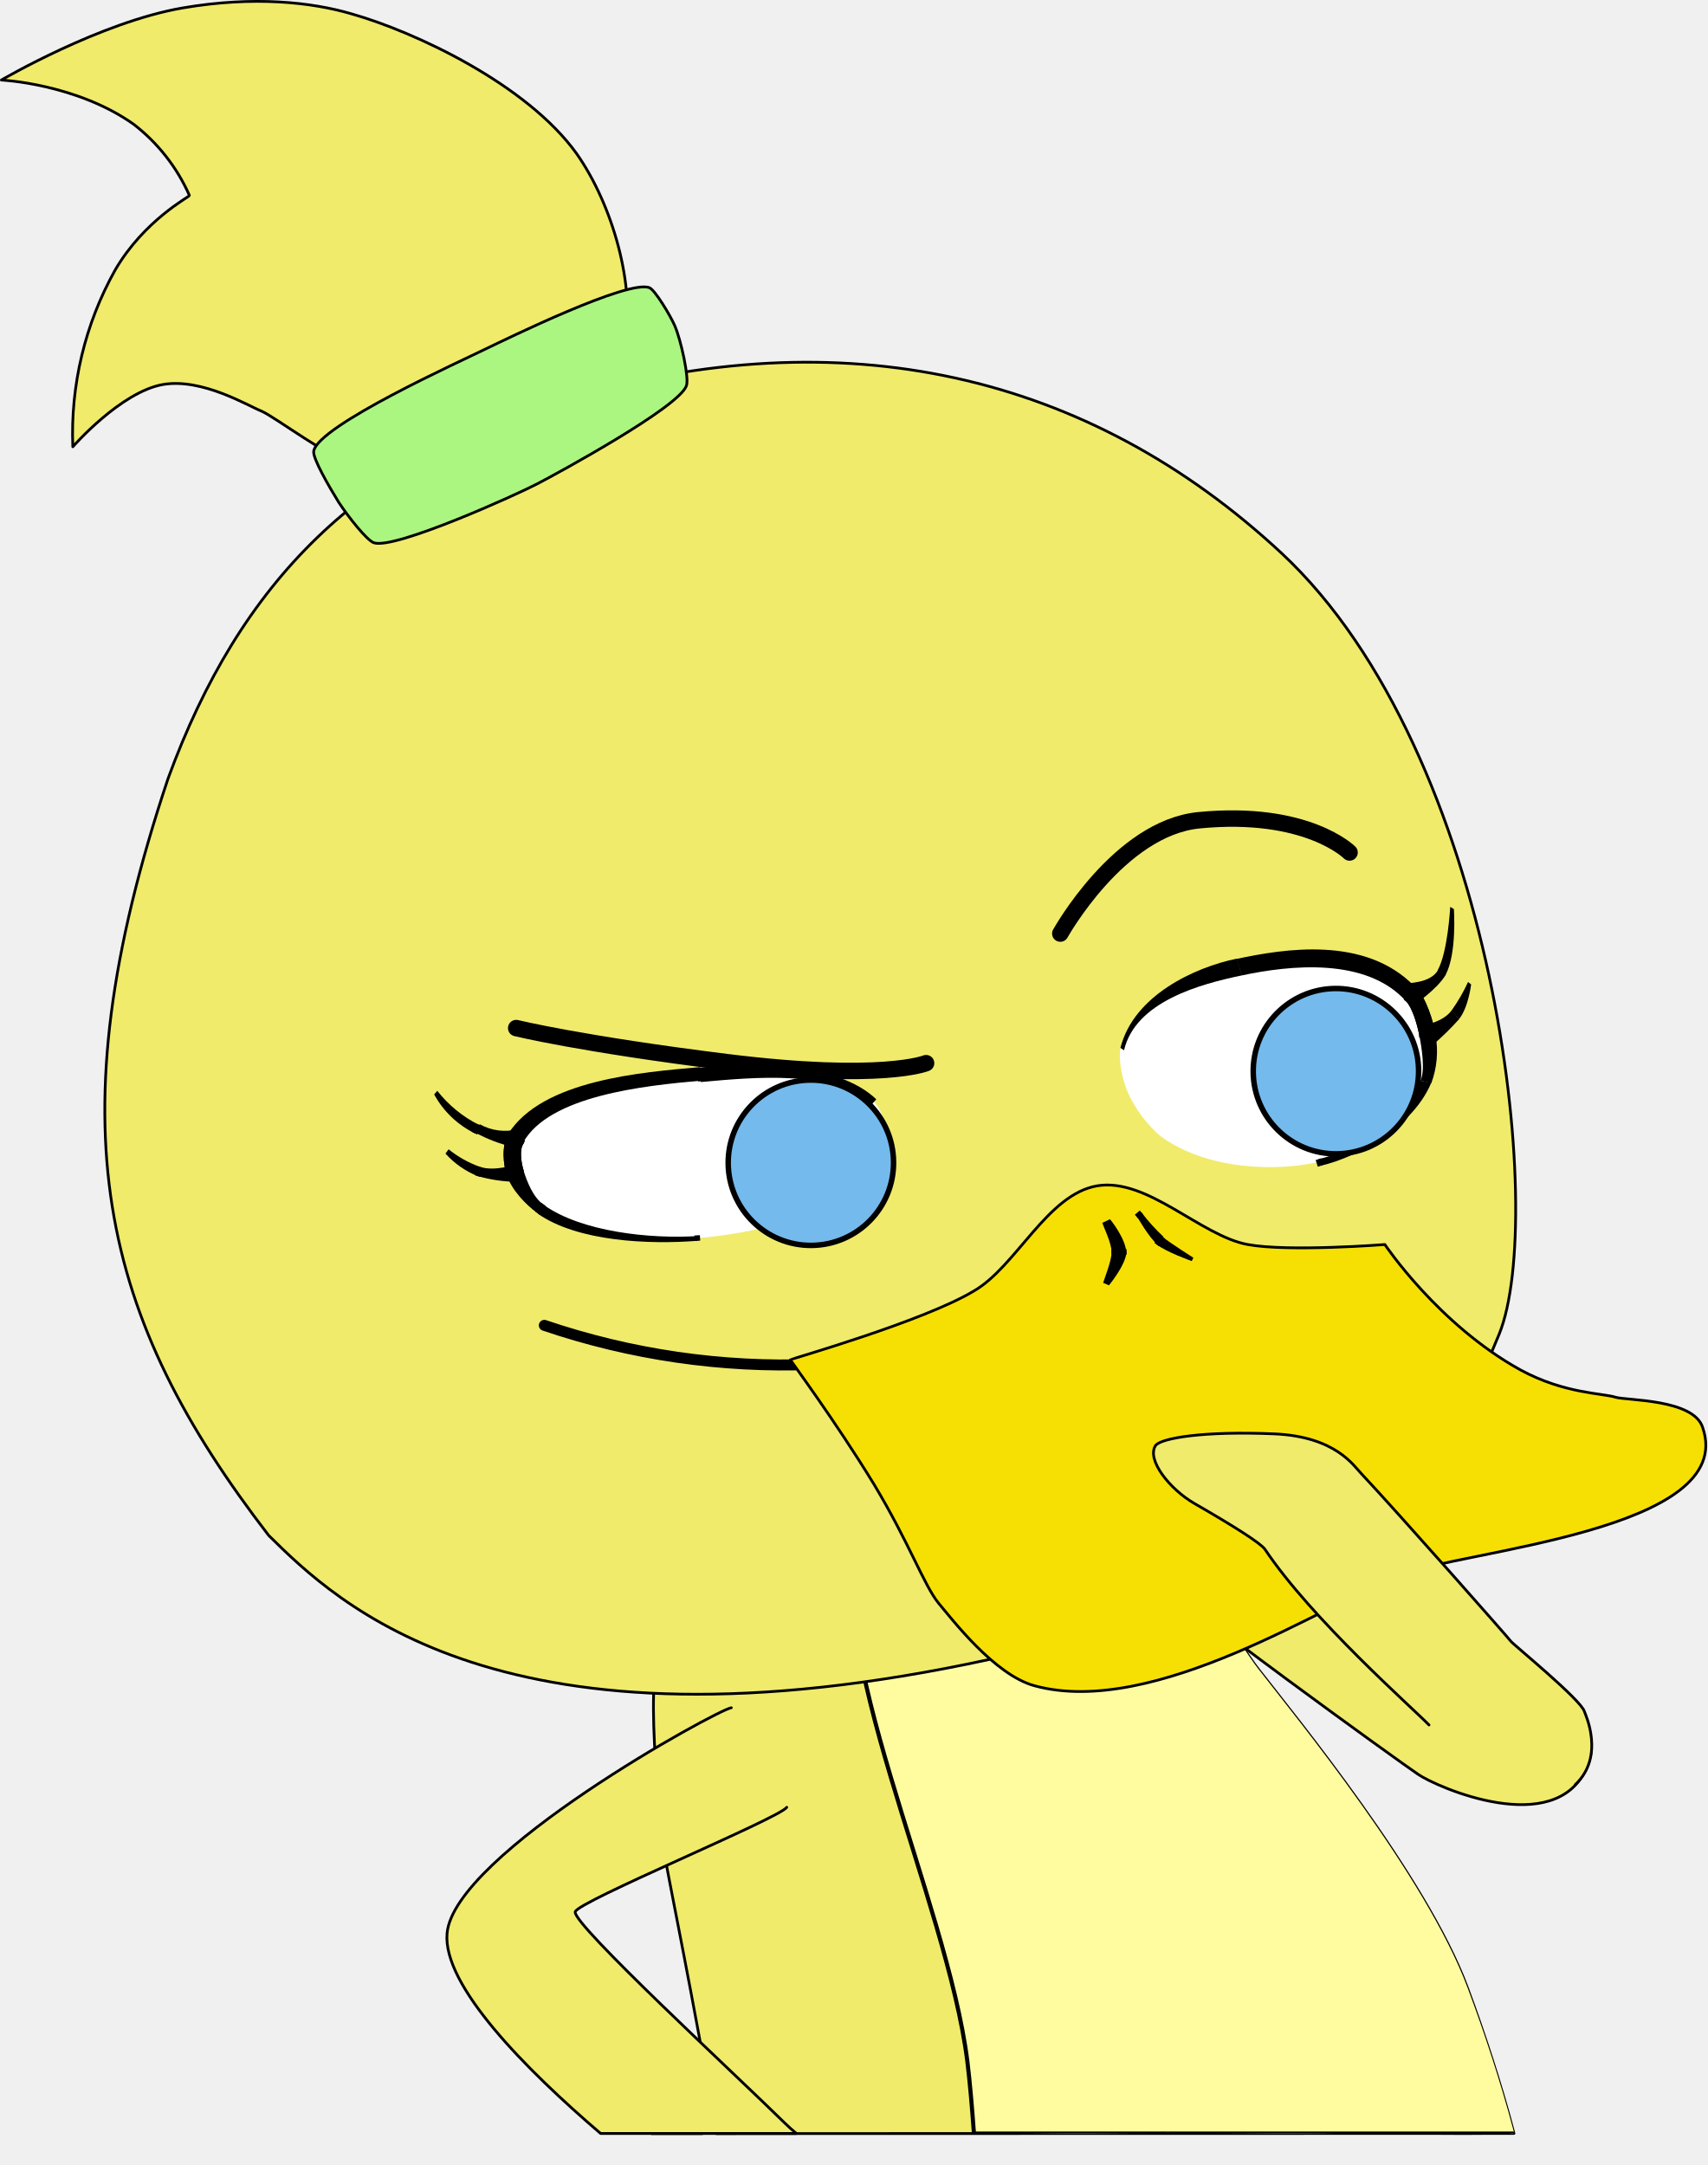
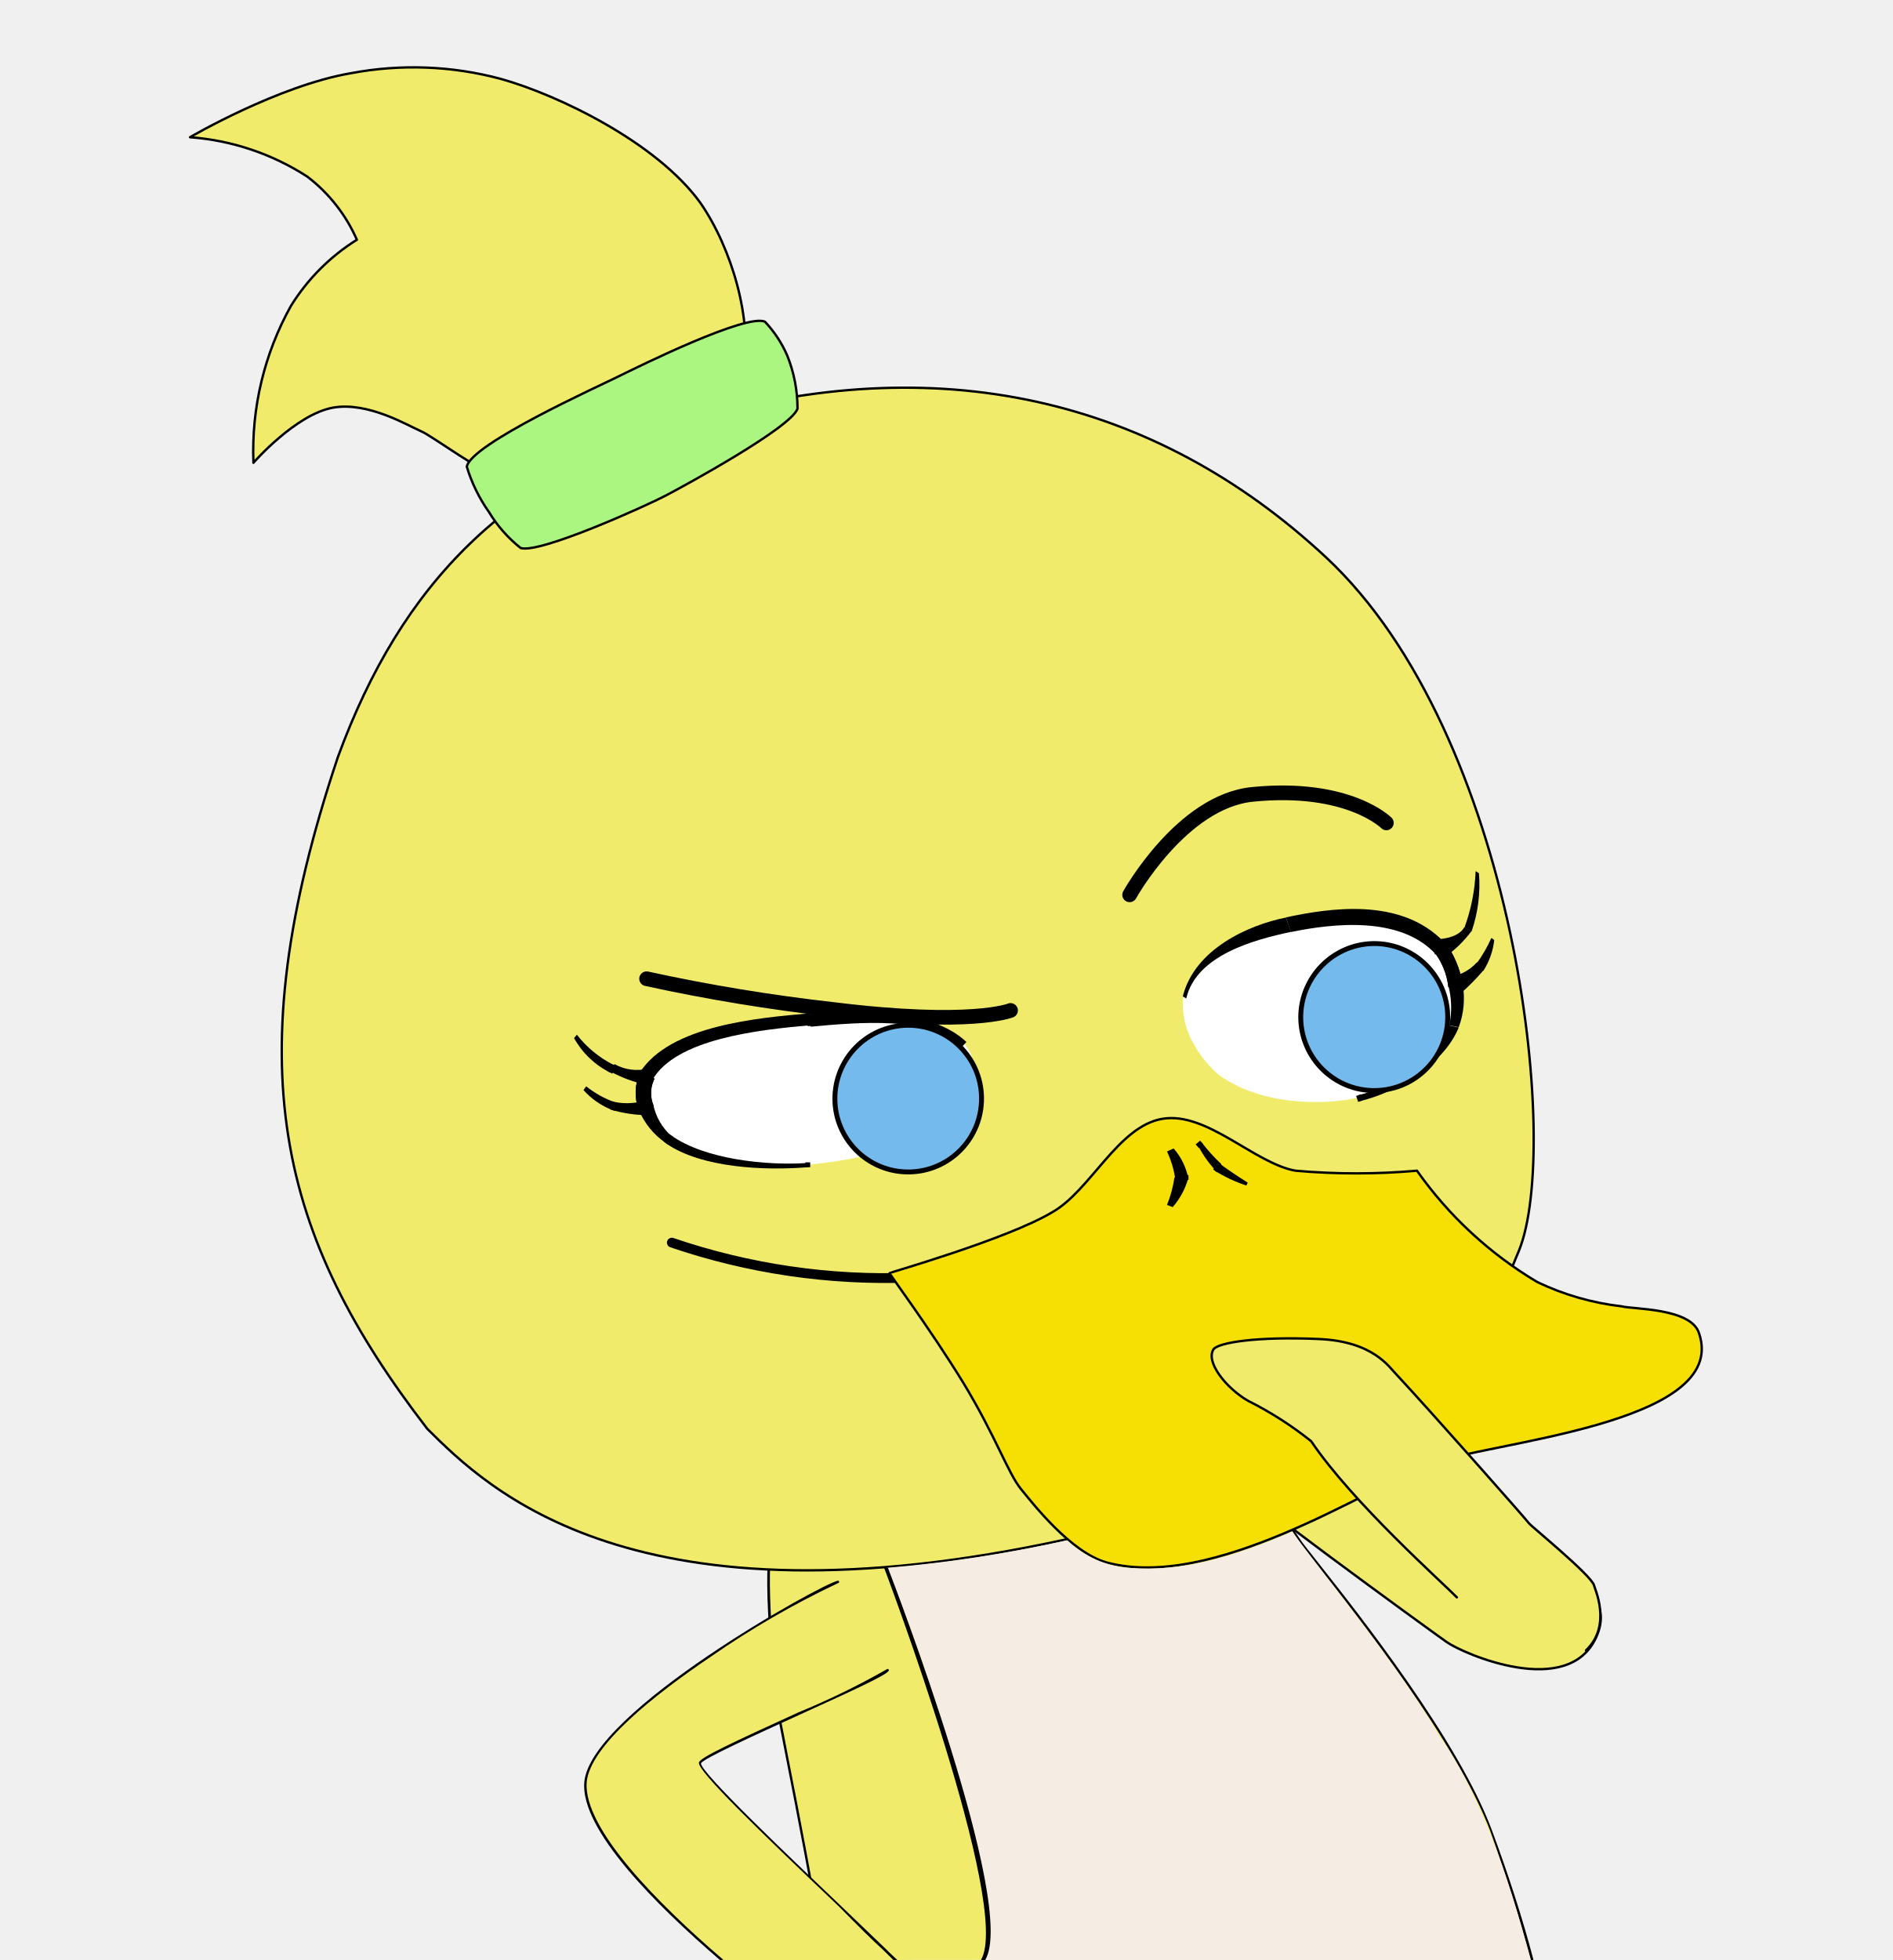
- <svg xmlns="http://www.w3.org/2000/svg" viewBox="0 0 311.34 394.89">
+ <svg xmlns="http://www.w3.org/2000/svg" viewBox="0 0 120 124.26">
  <defs>
-     <style>.cls-1,.cls-6,.cls-7,.cls-9{fill:none;}.cls-2{fill:#f0eb6b;}.cls-10,.cls-12,.cls-13,.cls-2,.cls-3,.cls-5,.cls-6,.cls-7,.cls-8,.cls-9{stroke:#000;stroke-linejoin:round;}.cls-10,.cls-12,.cls-13,.cls-2,.cls-3,.cls-5,.cls-6,.cls-7,.cls-8{stroke-linecap:round;}.cls-13,.cls-2,.cls-3,.cls-8{stroke-width:0.5px;}.cls-3{fill:#6599ff;}.cls-4{clip-path:url(#clip-path);}.cls-5{fill:#fffca0;stroke-width:0.75px;}.cls-6{stroke-width:3px;}.cls-7{stroke-width:2px;}.cls-8{fill:#f6e003;}.cls-10{fill:#114283;}.cls-11{fill:#fff;}.cls-12{fill:#74baed;}.cls-13{fill:#abf680;}</style>
-     <clipPath id="clip-path">
-       <path class="cls-1" d="M149.88,288.18c-10.21,4.57-25.46,12.2-30,22.41-3.35,7.32,1.22,25.77,1.22,26.84.24,2.22,5.71,29.52,9.36,51.69,0,0,25,.4,66.88,0s78.54.87,78.79-.13c-2.52-9.47-5.45-18.33-8.49-26.44-7.62-20.43-31.26-49.25-38.12-58.1-3.66-4.57-14-23.33-24.24-27C189.38,271.86,165.28,281.16,149.88,288.18Z" />
-     </clipPath>
+     <style>.a0f1154c-ad1d-4040-a331-dba541aca876,.aa1a557c-f96b-4836-8ed9-6dd874a56967,.ab90402f-4584-4b83-bb23-8f15a4b0326c,.ba055e88-5a57-4011-b33a-a9cc7e2743df{fill:none;}.a2da8992-f391-4b1c-b812-e86992947d3d,.a49228f3-4512-478a-a1f7-d2b939b85ec4{fill:#f0eb6b;}.a2da8992-f391-4b1c-b812-e86992947d3d,.a5040520-f5b7-46d0-9e0b-1830e7bb41ec,.aa1a557c-f96b-4836-8ed9-6dd874a56967,.ab90402f-4584-4b83-bb23-8f15a4b0326c,.ad11c08a-f007-4269-b4cf-51c2a8b33fae,.ba055e88-5a57-4011-b33a-a9cc7e2743df,.f5d4b252-a4ac-4aac-8503-4f9aae9a6d14,.fb8a904a-73e6-4bbd-a776-444eb3fe9805{stroke:#000;stroke-linejoin:round;}.a2da8992-f391-4b1c-b812-e86992947d3d,.a5040520-f5b7-46d0-9e0b-1830e7bb41ec,.ab90402f-4584-4b83-bb23-8f15a4b0326c,.ad11c08a-f007-4269-b4cf-51c2a8b33fae,.ba055e88-5a57-4011-b33a-a9cc7e2743df,.f5d4b252-a4ac-4aac-8503-4f9aae9a6d14,.fb8a904a-73e6-4bbd-a776-444eb3fe9805{stroke-linecap:round;}.a2da8992-f391-4b1c-b812-e86992947d3d,.ad11c08a-f007-4269-b4cf-51c2a8b33fae,.f5d4b252-a4ac-4aac-8503-4f9aae9a6d14{stroke-width:0.15px;}.ab90402f-4584-4b83-bb23-8f15a4b0326c{stroke-width:0.93px;}.ba055e88-5a57-4011-b33a-a9cc7e2743df{stroke-width:0.62px;}.ad11c08a-f007-4269-b4cf-51c2a8b33fae{fill:#f6e003;}.a5040520-f5b7-46d0-9e0b-1830e7bb41ec,.aa1a557c-f96b-4836-8ed9-6dd874a56967,.fb8a904a-73e6-4bbd-a776-444eb3fe9805{stroke-width:0.31px;}.a5040520-f5b7-46d0-9e0b-1830e7bb41ec{fill:#114283;}.aa65539c-f021-4f23-be8c-e3d603a0368a{fill:#fff;}.fb8a904a-73e6-4bbd-a776-444eb3fe9805{fill:#74baed;}.f5d4b252-a4ac-4aac-8503-4f9aae9a6d14{fill:#abf680;}.ae6a6b14-5eea-49c8-97a3-8d6e68e1ea9d{fill:#f5ece3;}</style>
  </defs>
-   <g id="Layer_2" data-name="Layer 2">
-     <g id="Layer_4" data-name="Layer 4">
-       <g id="brazo_izq" data-name="brazo izq">
-         <path class="cls-2" d="M208.73,273.15c4.21-6.27,12.56-3.48,13-3.41,2.21.25,48.86,36.23,49.38,36.61.51.22,23.93,3.18,18.23,16.13S262,326,258.56,323.59c-3-2-46.17-33.12-47.75-36.1C210.41,286.94,204.14,279.94,208.73,273.15Z" />
-       </g>
-       <g id="cola">
-         <path class="cls-3" d="M118.83,389.16c.72-5.69,1.47-9.64,1.47-9.64s3.08,4,7.79,9.64Z" />
-       </g>
-       <g id="cuerpo">
-         <g id="cuerpo-2" data-name="cuerpo">
-           <path class="cls-2" d="M130.63,389.16c-3.65-22.09-9.33-49.53-9.57-51.73,0-1.07-3.88-30-.52-37.29,4.57-10.22,19.13-7.39,29.34-12,15.4-7,39.5-16.32,55.36-10.68,10.21,3.66,20.58,22.42,24.24,27,6.86,8.85,30.5,37.67,38.12,58.1,3,8.09,6,17.14,8.5,26.57Z" />
-         </g>
-         <g id="detalle">
-           <g class="cls-4">
-             <path class="cls-5" d="M296.74,389.16H177.62c-.35-4.9-.75-9.43-1.2-13.15-3.66-29.43-27.3-77-19.37-97.44,3.35-8.38,19.21-23.48,31.26-27.45,11.59-3.81,32.78-.45,40.56,4,20.59,11.89,41.63,63.13,54.74,92.56,5.26,11.87,11.51,30.51,16.47,46.86h-3.34Z" />
+   <g id="bab06f6d-f7c9-4925-bbcc-891d28aa26bf" data-name="Capa 2">
+     <g id="a2c4815f-d7fd-4e9f-a8b3-ef7628364b33" data-name="Capa 1">
+       <rect class="a0f1154c-ad1d-4040-a331-dba541aca876" width="120" height="124.26" />
+       <g id="aa1d2464-083f-4016-93e9-dc0896b27475" data-name="Layer 2">
+         <g id="a8f0c6b6-9b8c-4148-b2db-b56d320d1c32" data-name="Layer 4">
+           <g id="edcc189b-c2a1-4dc1-8fb0-0db9aa03dd0e" data-name="brazo izq">
+             <path class="a2da8992-f391-4b1c-b812-e86992947d3d" d="M76.37,88.47c1.3-1.93,3.87-1.07,4-1,.68.08,15.08,11.18,15.24,11.29s7.38,1,5.62,5-8.44,1.09-9.5.34S77.5,93.81,77,92.9C76.89,92.73,75,90.57,76.37,88.47Z" />
          </g>
+           <g id="b2e31607-8bfe-408d-bbe3-0a799cf2939b" data-name="cuerpo">
+             <g id="fed787e0-2883-4126-acf7-78ac52f9c36a" data-name="cuerpo-2">
+               <path class="a49228f3-4512-478a-a1f7-d2b939b85ec4" d="M52.27,124.26c-1.12-6.82-2.87-15.28-3-16,0-.33-1.2-9.25-.16-11.5,1.41-3.15,5.9-2.28,9.05-3.7,4.75-2.16,12.19-5,17.08-3.3,3.15,1.13,6.35,6.92,7.48,8.33,2.12,2.73,9.41,11.62,11.76,17.93.93,2.49,1.85,5.29,2.63,8.2Z" />
+               <path d="M97.07,124.26h.17c-.69-2.63-1.59-5.41-2.64-8.23-2.11-5.68-8.33-13.57-11-16.94l-.79-1c-.24-.3-.58-.8-1-1.44-1.51-2.25-4-6-6.51-6.91C71.59,88.4,66,89.48,58.18,93a15.11,15.11,0,0,1-3.66.92c-2.32.39-4.51.75-5.43,2.82s-.15,8.69.09,10.91c0,.34.06.58.07.63,0,.24.25,1.41.59,3.18.65,3.31,1.62,8.31,2.35,12.72,0,0,.15,0,.15,0-.73-4.42-1.7-9.42-2.35-12.73-.33-1.7-.57-2.93-.59-3.16,0,0,0-.23-.07-.64-.65-5.92-.68-9.56-.1-10.83.89-2,3-2.35,5.31-2.73a15.17,15.17,0,0,0,3.71-.93c5.63-2.57,10.11-3.84,13.56-3.84a10.26,10.26,0,0,1,3.46.54c2.44.88,4.94,4.62,6.43,6.85.43.64.76,1.15,1,1.46l.79,1c2.65,3.36,8.85,11.24,11,16.89C95.49,118.87,96.39,121.67,97.07,124.26Z" />
+             </g>
+           </g>
+           <g id="ac74ec3e-63c0-4258-9e2b-5117fb1382ab" data-name="cabeza">
+             <path class="a2da8992-f391-4b1c-b812-e86992947d3d" d="M43.91,26.63c15.43-4.56,29.26-1.46,40.18,8.71C96.18,46.63,99,72.69,96.32,79.28c-2,4.93-5.6,13.26-28.65,18.3-27.47,6-36.77-3.21-40.58-7-9.38-12.18-12.21-23-5.67-42.57C25.47,36.94,32.24,30.07,43.91,26.63Z" />
+           </g>
+           <g id="a7a28ce7-2236-412e-ab01-6c8886ea0efc" data-name="brazo der">
+             <path class="a49228f3-4512-478a-a1f7-d2b939b85ec4" d="M56.24,105.9c-.42.62-11.81,5.32-11.9,5.89S53.46,121,56.1,123.64c.17.18.41.39.68.62h-11c-4.24-3.64-8.88-8.33-8.63-11.26.37-4.47,15.24-12.61,16-12.7" />
+             <path d="M56,123.62l.65.64h.25s-.55-.51-.71-.68l-2.91-2.79c-3.33-3.17-8.91-8.48-8.83-9,.12-.29,3.51-1.83,6.23-3.07,3.39-1.54,5.46-2.49,5.66-2.78a.07.07,0,0,0,0-.11.08.08,0,0,0-.11,0,48.42,48.42,0,0,1-5.6,2.73c-4.25,1.94-6.26,2.88-6.31,3.18-.11.53,3.78,4.28,8.88,9.13C54.31,122,55.31,123,56,123.62Z" />
+           </g>
+           <g id="fad94b0d-02b7-4e48-9c05-22a675b218e6" data-name="cejas">
+             <path class="ab90402f-4584-4b83-bb23-8f15a4b0326c" d="M41,62.05A116.63,116.63,0,0,0,52.84,64c8.75,1.08,11.24.06,11.24.06" />
+           </g>
+           <g id="ba1863a3-a12d-4d92-8c57-ebe7abcb0f81" data-name="cejas-2">
+             <path class="ab90402f-4584-4b83-bb23-8f15a4b0326c" d="M71.63,56.73s3.3-5.94,7.81-6.37c6.07-.6,8.47,1.81,8.47,1.81" />
+           </g>
+           <g id="be0cf1d2-f5ce-4052-9171-993fe8cff8e0" data-name="cejas-3">
+             <path class="ba055e88-5a57-4011-b33a-a9cc7e2743df" d="M42.6,78.78A42,42,0,0,0,57.72,81c10.11-.49,10.66-2.36,10.66-2.36" />
+           </g>
+           <g id="f17f57ef-8231-4204-b9e6-b410f4e59d7f" data-name="El pico">
+             <path class="ad11c08a-f007-4269-b4cf-51c2a8b33fae" d="M73.71,70.93c-2.82.47-4.56,4.56-7,5.93-2.83,1.69-10.26,3.81-10.3,3.85s2.49,3.4,4.7,7c2,3.3,2.82,5.7,3.62,6.68s3.15,4,5.41,4.66c6.73,1.84,16.51-4.66,20.47-6.21,3.52-1.41,19.14-2.49,17.12-8.33-.52-1.6-4.23-1.5-4.89-1.69a16.82,16.82,0,0,1-5.36-1.54,24.88,24.88,0,0,1-7.63-7.06,43.86,43.86,0,0,1-7.71,0C79.54,73.75,76.53,70.46,73.71,70.93Z" />
+             <path d="M74.42,72.81a4,4,0,0,1,.92,1.85h-.83A6.17,6.17,0,0,0,74,73Z" />
+             <path d="M75.36,74.65a4.7,4.7,0,0,1-1,1.88L74,76.39a7.36,7.36,0,0,0,.47-1.74Z" />
+             <path class="aa1a557c-f96b-4836-8ed9-6dd874a56967" d="M75.36,74.65h-.85" />
+             <path d="M76.2,72.43a11.53,11.53,0,0,0,1.24,1.37l-.34.43A7.24,7.24,0,0,1,76,72.69Z" />
+             <path class="aa1a557c-f96b-4836-8ed9-6dd874a56967" d="M76.2,72.43l-.28.24" />
+             <path d="M77.38,73.8c.47.37,1.74,1.18,1.74,1.18l-.09.18a9.23,9.23,0,0,1-2-.94Z" />
+             <path class="aa1a557c-f96b-4836-8ed9-6dd874a56967" d="M77.38,73.8l-.33.43" />
+           </g>
+           <path class="a5040520-f5b7-46d0-9e0b-1830e7bb41ec" d="M80.81,60.09a4.51,4.51,0,1,1-4.32,4.69h0A4.52,4.52,0,0,1,80.81,60.09Z" />
+           <g id="a4a160d5-e35d-446f-9c94-5d4df2a960ee" data-name="brazo izq-2">
+             <path class="a2da8992-f391-4b1c-b812-e86992947d3d" d="M92.38,101.27c-.9-.93-6.61-6-9.24-9.9a22.6,22.6,0,0,0-4-2.56c-1.4-.81-2.71-2.47-2.19-3.27.31-.42,2.71-.82,6.65-.65,3.5.14,4.5,1.81,4.93,2.23,2.11,2.26,8.33,9.3,8.42,9.45s3.94,3.28,4.13,3.94c0,.14,1.18,2.51-.51,4.12" />
+           </g>
+           <g id="b79740c4-e52b-4db3-a22f-5865c390caef" data-name="ojos">
+             <g id="ac1fbdd8-76d6-4ab7-a119-1a4beb965416" data-name="ojos-2">
+               <path class="aa65539c-f021-4f23-be8c-e3d603a0368a" d="M40.94,70.2a3,3,0,0,1,0-2c1.66-2.87,7.1-3.33,10.42-3.62,2.93-.27,7.63-.53,9.75,1.54a2.94,2.94,0,0,1,.7,2,4,4,0,0,1-1,2.32c-2.16,2.21-6.58,3.15-9.63,3.4-2.67.21-6.63-.07-8.84-1.66A4.52,4.52,0,0,1,40.94,70.2Z" />
+               <path d="M40.49,70.35A3.22,3.22,0,0,1,40.57,68l.87.52a2.06,2.06,0,0,0,0,1.57Z" />
+               <path d="M40.57,68c1.91-3,7.51-3.47,10.79-3.76l0,.76c-3.27.29-8.52.86-10,3.48Z" />
+               <path class="aa1a557c-f96b-4836-8ed9-6dd874a56967" d="M40.57,68l.87.52" />
+               <path d="M51.36,64.29c3-.27,7.71-.35,9.92,1.77l-.29.32c-2-2-6.61-1.56-9.58-1.29Z" />
+               <path class="aa1a557c-f96b-4836-8ed9-6dd874a56967" d="M51.36,64.29l0,.76" />
+               <path d="M51.22,74c-2.71.22-6.74.06-9-1.52l.35-.49c2.13,1.51,6,1.92,8.66,1.74Z" />
+               <path class="aa1a557c-f96b-4836-8ed9-6dd874a56967" d="M51.22,74l0-.31" />
+               <path d="M42.21,72.46a4.78,4.78,0,0,1-1.71-2.11l.93-.29A3.67,3.67,0,0,0,42.55,72Z" />
+               <path class="aa1a557c-f96b-4836-8ed9-6dd874a56967" d="M42.21,72.46l.35-.48" />
+               <path class="aa65539c-f021-4f23-be8c-e3d603a0368a" d="M92.28,62.44a5.72,5.72,0,0,0-.93-2.33c-2.5-2.66-7-2.07-9.63-1.5-2.37.49-6,1.65-6.69,4.51a5,5,0,0,0,.4,2.55,7.14,7.14,0,0,0,1.85,2.47c2.57,1.88,6.48,2,8.93,1.43,2.14-.5,5-2,5.93-4.34A5.49,5.49,0,0,0,92.28,62.44Z" />
+               <path d="M91.82,62.42a4.49,4.49,0,0,0-.74-1.88l.52-.86a6.45,6.45,0,0,1,1.16,2.77Z" />
+               <path d="M91.08,60.54c-2.24-2.5-6.56-2-9.23-1.45l-.31-.93c2.67-.57,7.24-1.32,10,1.54Z" />
+               <path class="aa1a557c-f96b-4836-8ed9-6dd874a56967" d="M91.08,60.54l.52-.86" />
+               <path d="M81.86,59.08c-2.36.5-6,1.48-6.64,4.22L75,63.17c.75-3,4.17-4.53,6.54-5Z" />
+               <path d="M86.14,69.43c2.14-.5,4.87-2.16,5.76-4.42l.6.13c-1,2.42-4.06,4.15-6.2,4.65Z" />
+               <path class="aa1a557c-f96b-4836-8ed9-6dd874a56967" d="M86.14,69.43l.13.38" />
+               <path d="M91.9,65a5.47,5.47,0,0,0-.08-2.59l.93,0a5.21,5.21,0,0,1-.25,2.71Z" />
+               <path d="M40.93,70.7a8.67,8.67,0,0,1-2.09-.32l.16-.51a4,4,0,0,0,2-.13Z" />
+               <path d="M38.84,70.38A4.77,4.77,0,0,1,37,69.11l.17-.24a6.18,6.18,0,0,0,1.79,1Z" />
+               <path class="aa1a557c-f96b-4836-8ed9-6dd874a56967" d="M38.84,70.38l.16-.51" />
+               <path d="M40.88,68.75a8.41,8.41,0,0,1-2.16-.81l.24-.48a2.91,2.91,0,0,0,2.16.28Z" />
+               <path class="aa1a557c-f96b-4836-8ed9-6dd874a56967" d="M40.88,68.75l.24-1" />
+               <path d="M38.69,68a5.32,5.32,0,0,1-2.29-2.19l.18-.21a6.9,6.9,0,0,0,2.34,1.92Z" />
+               <path class="aa1a557c-f96b-4836-8ed9-6dd874a56967" d="M38.69,68l.23-.48" />
+               <path d="M40.49,70.35A3.22,3.22,0,0,1,40.57,68l.87.52a2.06,2.06,0,0,0,0,1.57Z" />
+               <path class="aa1a557c-f96b-4836-8ed9-6dd874a56967" d="M40.49,70.35l.92-.29" />
+               <path d="M92,61.92A2.87,2.87,0,0,0,93.66,61l.41.51A14.26,14.26,0,0,1,92.6,63Z" />
+               <path d="M93.65,61.06a9.09,9.09,0,0,0,.92-1.6l.18.14a4.58,4.58,0,0,1-.69,1.95Z" />
+               <path d="M91,59.55c.09,0,1.42,0,1.85-.76l.45.25a7.42,7.42,0,0,1-1.69,1.64Z" />
+               <path class="aa1a557c-f96b-4836-8ed9-6dd874a56967" d="M91,59.55l.63,1.12" />
+               <path d="M92.86,58.81a11.64,11.64,0,0,0,.71-3.58l.21.13a9.06,9.06,0,0,1-.47,3.7Z" />
+               <path d="M91.82,62.42a4.49,4.49,0,0,0-.74-1.88l.52-.86a6.45,6.45,0,0,1,1.16,2.77Z" />
+               <path class="aa1a557c-f96b-4836-8ed9-6dd874a56967" d="M91.82,62.42l.93,0" />
+             </g>
+             <g id="b44f63d7-7ffa-45e7-99a5-f2888aa64a29" data-name="pupilas 2">
+               <path class="fb8a904a-73e6-4bbd-a776-444eb3fe9805" d="M57.54,65a4.65,4.65,0,1,1-4.6,4.7h0A4.66,4.66,0,0,1,57.54,65Z" />
+             </g>
+           </g>
+           <g id="e8a12f9a-632b-45d8-a98b-716df933aaad" data-name="mechon">
+             <path class="a2da8992-f391-4b1c-b812-e86992947d3d" d="M41.66,31.35c-2.56,1.17-6.75,0-9.31-.77-1.82-.56-4.87-2.91-5.67-3.25s-3.32-1.87-5.54-1.49c-2.38.41-5.07,3.5-5.07,3.5a18.91,18.91,0,0,1,2.38-9.95,13.06,13.06,0,0,1,4.18-4.19,10.19,10.19,0,0,0-3.14-4A15.86,15.86,0,0,0,12.05,8.7s5.58-3.27,10.21-4.06A21.33,21.33,0,0,1,31.75,5c3.59,1,9.87,4,12.66,7.86,2,2.89,3.32,7.44,2.72,10.68C46.63,26.34,44.28,30.16,41.66,31.35Z" />
+           </g>
+           <g id="b5c61b7a-609f-4bdc-8a45-bee7579afc40" data-name="cole">
+             <path class="f5d4b252-a4ac-4aac-8503-4f9aae9a6d14" d="M42.21,31.42c-1.11.59-8,3.72-9.2,3.32a8.6,8.6,0,0,1-2-2.27,10,10,0,0,1-1.41-2.88c.25-1.44,8.36-5.1,9.65-5.74s8.11-4,9.26-3.45a7.47,7.47,0,0,1,1.4,2.12,9,9,0,0,1,.66,3.39C50.16,27.12,43.34,30.83,42.21,31.42Z" />
+           </g>
+           <path class="fb8a904a-73e6-4bbd-a776-444eb3fe9805" d="M87.08,59.82a4.66,4.66,0,1,1-4.6,4.71h0A4.68,4.68,0,0,1,87.08,59.82Z" />
        </g>
      </g>
-       <g id="cabeza">
-         <path class="cls-2" d="M103.53,72.72c50-14.79,94.84-4.73,130.22,28.21C272.94,137.52,282.09,222,273.4,243.35c-6.56,16-18.15,43-92.87,59.31C91.48,322,61.36,292.26,49,280.06c-30.39-39.49-39.56-74.49-18.37-138C43.75,106.11,65.71,83.85,103.53,72.72Z" />
-       </g>
-       <g id="brazo_der" data-name="brazo der">
-         <path class="cls-2" d="M143.48,329.65c-1.37,2-38.27,17.24-38.58,19.07-.46,2.28,29.58,30,38.12,38.42.57.57,1.34,1.26,2.21,2h-35.7c-13.77-11.8-28.8-27-28-36.48,1.22-14.49,49.41-40.87,51.84-41.17" />
-       </g>
-       <g id="cejas">
-         <path class="cls-6" d="M94.14,187.52s11.88,2.91,38.31,6.2c28.36,3.53,36.44.2,36.44.2" />
-       </g>
-       <g id="cejas-2" data-name="cejas">
-         <path class="cls-6" d="M193.37,170.28s10.69-19.25,25.3-20.67c19.68-1.92,27.45,5.88,27.45,5.88" />
-       </g>
-       <g id="cejas-3" data-name="cejas">
-         <path class="cls-7" d="M99.27,241.74a136.09,136.09,0,0,0,49,7.13c32.79-1.6,34.57-7.66,34.57-7.66" />
-       </g>
-       <g id="El_pico" data-name="El pico">
-         <path class="cls-8" d="M200.11,216.29c-9.15,1.53-14.79,14.79-22.57,19.22-9.15,5.49-33.24,12.35-33.39,12.5,0,.15,8.08,11,15.24,22.72,6.41,10.67,9.15,18.45,11.75,21.65,2.44,2.9,10.21,13.12,17.53,15.1,21.81,5.95,53.52-15.1,66.33-20.13,11.44-4.57,62.06-8.08,55.51-27-1.68-5.18-13.73-4.88-15.86-5.49-2.29-.76-9.3-.61-17.38-5C262.32,241.61,252.56,227,252.56,227s-17.53,1.37-25,0C219,225.44,209.26,214.77,200.11,216.29Z" />
-         <path d="M202.4,222.39c0-.15,2.89,3.51,3,6H202.7c.15-1.37-1.68-5.18-1.68-5.34Z" />
-         <path d="M205.45,228.34c-.16,2.44-3.21,6.1-3.21,6.1l-1.06-.46c0-.15,1.67-4.27,1.52-5.64Z" />
-         <path class="cls-9" d="M205.45,228.34H202.7" />
-         <path d="M208.19,221.17a35.83,35.83,0,0,0,4,4.42L211.09,227c-1.53-1.22-3.66-5-3.66-5Z" />
-         <path class="cls-9" d="M208.19,221.17l-.91.77" />
-         <path d="M212,225.59c1.53,1.22,5.64,3.82,5.64,3.82l-.3.61s-4.73-1.68-6.41-3.05Z" />
-         <path class="cls-9" d="M212,225.59,210.93,227" />
-       </g>
-       <path class="cls-10" d="M223.12,181.17a14.61,14.61,0,1,1-14,15.15A14.61,14.61,0,0,1,223.12,181.17Z" />
-       <g id="brazo_izq-2" data-name="brazo izq">
-         <path class="cls-2" d="M260.61,314.63c-2.89-3-21.4-19.27-29.94-32.07-.77-1.07-5.49-4.1-12.83-8.32-4.53-2.61-8.79-8-7.1-10.58,1-1.36,8.77-2.67,21.57-2.13,11.32.47,14.58,5.87,15.95,7.25,6.86,7.32,27,30.15,27.3,30.61s12.77,10.64,13.38,12.77c.15.46,3.84,8.16-1.65,13.35" />
-       </g>
-       <g id="ojos">
-         <g id="ojos-2" data-name="ojos">
-           <path class="cls-11" d="M93.88,213.94c-.49-1.83-.8-4.66.09-6.33,5.36-9.29,23-10.8,33.76-11.74,9.5-.86,24.72-1.71,31.61,5a9.57,9.57,0,0,1,2.27,6.44,13.12,13.12,0,0,1-3.36,7.54c-7,7.15-21.32,10.19-31.2,11-8.65.68-21.49-.23-28.65-5.36A15.24,15.24,0,0,1,93.88,213.94Z" />
-           <path d="M92.42,214.41c-.62-1.95-1-5.4.26-7.59l2.84,1.68c-.81,1.05-.53,3.39,0,5.09Z" />
-           <path d="M92.68,206.82c6.19-9.83,24.35-11.25,35-12.18l.16,2.47c-10.62.93-27.64,2.77-32.43,11.27Z" />
-           <path class="cls-9" d="M92.68,206.82l2.84,1.68" />
-           <path d="M127.66,194.76c9.62-.87,25-1.11,32.15,5.75l-.93,1.05c-6.62-6.52-21.43-5.07-31.06-4.2Z" />
-           <path class="cls-9" d="M127.66,194.76l.15,2.47" />
-           <path d="M127.2,226.32c-8.77.69-21.84.17-29.12-4.95l1.14-1.56c6.9,4.89,19.4,6.2,28.05,5.64Z" />
-           <path class="cls-9" d="M127.2,226.32l-.06-1" />
-           <path d="M98,221.26c-2.08-1.48-4.75-4.29-5.53-6.85l3-.94c.63,2.07,1.81,5,3.63,6.22Z" />
-           <path class="cls-9" d="M98,221.26l1.14-1.57" />
-           <path class="cls-11" d="M260.29,188.76c-.44-2.41-1.53-5.76-3-7.54-8.11-8.63-22.56-6.7-31.22-4.86-7.68,1.59-19.51,5.34-21.68,14.61-.53,2.14.28,5.95,1.29,8.29a23.19,23.19,0,0,0,6,8c8.34,6.1,21,6.51,28.93,4.64,6.94-1.62,16.22-6.51,19.25-14.08C260.85,195.64,260.82,191.66,260.29,188.76Z" />
-           <path d="M258.81,188.71c-.41-2.08-1.31-5-2.39-6.08l1.69-2.81c2,2.27,3.26,6.39,3.76,9Z" />
-           <path d="M256.42,182.63c-7.28-8.12-21.28-6.56-29.94-4.72l-1-3c8.66-1.85,23.49-4.29,32.49,5Z" />
-           <path class="cls-9" d="M256.42,182.63l1.69-2.81" />
-           <path d="M226.53,177.9c-7.67,1.59-19.45,4.78-21.54,13.67l-.66-.44c2.41-9.55,13.51-14.68,21.19-16.27Z" />
-           <path d="M240.41,211.44c6.94-1.62,15.76-7,18.65-14.33l1.94.42c-3.27,7.84-13.14,13.46-20.08,15.08Z" />
-           <path class="cls-9" d="M240.41,211.44l.4,1.21" />
-           <path d="M259.06,197.11c.86-1.94.26-5.84-.25-8.4l3,.1a16.79,16.79,0,0,1-.79,8.79Z" />
-           <path d="M93.86,215.56a27.56,27.56,0,0,1-6.77-1.05l.51-1.65c2.66.82,6.18-.4,6.43-.42Z" />
-           <path d="M87.09,214.51a15.83,15.83,0,0,1-5.85-4.1l.57-.78a19.76,19.76,0,0,0,5.79,3.23Z" />
-           <path class="cls-9" d="M87.09,214.51l.51-1.65" />
-           <path d="M93.7,209.24a26.81,26.81,0,0,1-7-2.65l.77-1.54a9.46,9.46,0,0,0,7,.91Z" />
-           <path class="cls-9" d="M93.7,209.24l.79-3.16" />
-           <path d="M86.59,206.72a17,17,0,0,1-7.41-7.1l.57-.66a22.27,22.27,0,0,0,7.61,6.22Z" />
-           <path class="cls-9" d="M86.59,206.72l.77-1.54" />
-           <path d="M92.42,214.41c-.62-1.95-1-5.4.26-7.59l2.84,1.68c-.81,1.05-.53,3.39,0,5.09Z" />
-           <path class="cls-9" d="M92.42,214.41l3-.94" />
-           <path d="M259.33,187.1c.2-.09,3.87-.61,5.44-2.86l1.32,1.66a50.27,50.27,0,0,1-4.77,4.67Z" />
-           <path d="M264.73,184.3a31.66,31.66,0,0,0,3-5.19l.56.45s-.48,4.2-2.22,6.34Z" />
-           <path d="M256.24,179.41c.3-.13,4.61,0,6-2.45l1.45.8c-1.69,2.82-5.77,5.45-5.46,5.32Z" />
-           <path class="cls-9" d="M256.24,179.41l2.05,3.62" />
-           <path d="M262.17,177c1.87-3.24,2.31-11.59,2.31-11.59l.67.41s.57,8.11-1.52,12Z" />
-           <path d="M258.81,188.71c-.41-2.08-1.31-5-2.39-6.08l1.69-2.81c2,2.27,3.26,6.39,3.76,9Z" />
-           <path class="cls-9" d="M258.81,188.71l3,.1" />
-         </g>
-         <g id="pupilas_2" data-name="pupilas 2">
-           <path class="cls-12" d="M147.71,197a15.08,15.08,0,1,1-14.91,15.24A15.09,15.09,0,0,1,147.71,197Z" />
-         </g>
-       </g>
-       <g id="mechon">
-         <path class="cls-2" d="M96.22,88c-8.29,3.79-21.87.11-30.18-2.49-5.89-1.81-15.79-9.42-18.37-10.53-2.32-.9-10.77-6.07-17.94-4.85C22,71.48,13.28,81.49,13.28,81.49A61.16,61.16,0,0,1,21,49.25c5.32-9.13,13.57-13.37,13.55-13.59a33.52,33.52,0,0,0-10.18-13C13.88,15.24.25,14.6.25,14.6S18.34,4,33.36,1.44C46.28-.77,56.83.39,64.09,2.52c11.64,3.3,32,12.86,41.06,25.49,6.59,9.37,10.76,24.13,8.81,34.63C112.34,71.77,104.73,84.14,96.22,88Z" />
-       </g>
-       <g id="cole">
-         <path class="cls-13" d="M98,88.24C94.4,90.14,72,100.29,68.18,99c-1.27-.44-4.58-4.62-6.4-7.37-1.85-3-4.79-8.09-4.57-9.34.8-4.67,27.08-16.53,31.27-18.6,3.76-1.8,26.29-12.86,30-11.19,1,.47,3.71,4.93,4.56,6.87,1.14,2.59,2.68,9.63,2.14,11C123.79,74.3,101.68,86.33,98,88.24Z" />
-       </g>
-       <path class="cls-12" d="M243.46,180.3a15.08,15.08,0,1,1-14.91,15.24A15.09,15.09,0,0,1,243.46,180.3Z" />
+       <path d="M53.11,100.22c-.84.11-15.68,8.28-16.06,12.77-.25,3,4.52,7.76,8.6,11.27h.22l-.08-.08C41.73,120.7,37,115.94,37.2,113c.2-2.33,4.36-5.6,7.83-7.94a56.16,56.16,0,0,1,8.1-4.69.08.08,0,1,0,0-.16Z" />
+       <path class="ae6a6b14-5eea-49c8-97a3-8d6e68e1ea9d" d="M97.07,124.26c-.56-1.91-2.34-9.24-5.72-14.1C88.59,105.47,84,99.93,81.94,97.1c-4,1.73-7,2.52-10.21,2.31a6.39,6.39,0,0,1-4.06-1.76A84.35,84.35,0,0,1,56.19,99.4c1.18,2.21,8.19,22.07,6.15,24.86Z" />
+       <path d="M62.47,124.26H62.2c2-3.33-6.06-24.66-6.14-24.87l.24,0C56.63,100.24,64.55,120.84,62.47,124.26Z" />
    </g>
  </g>
</svg>
